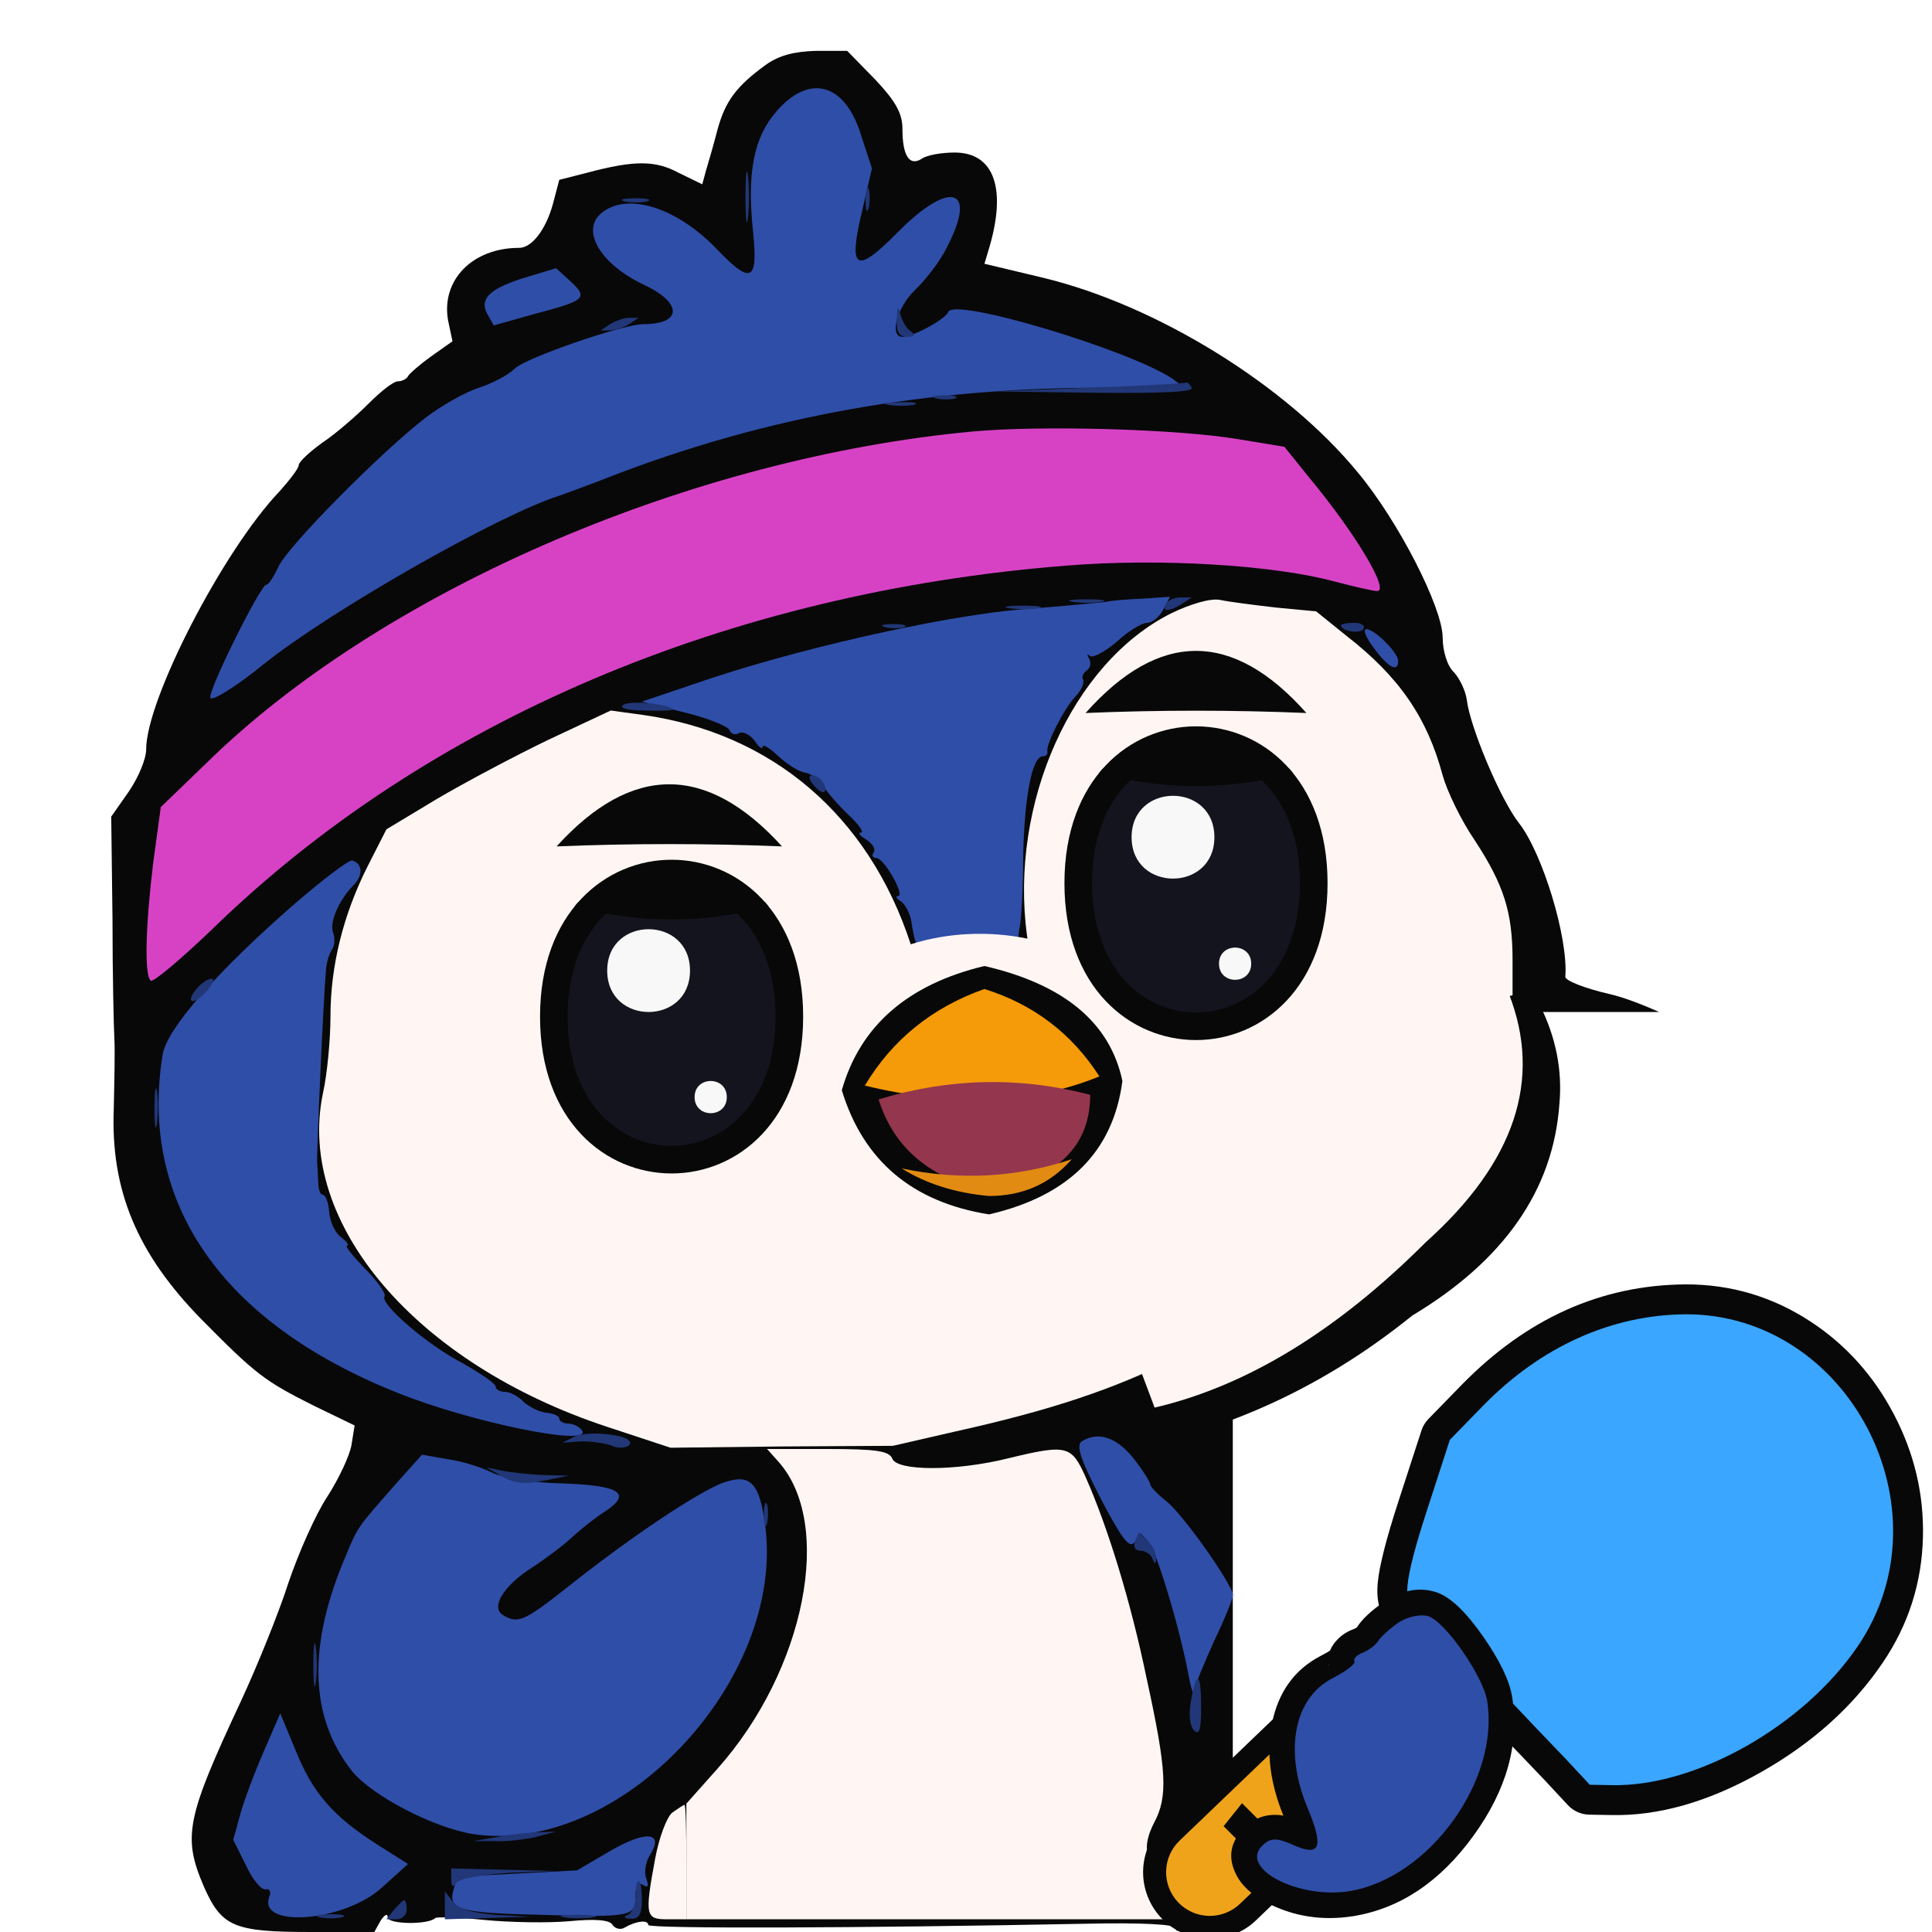
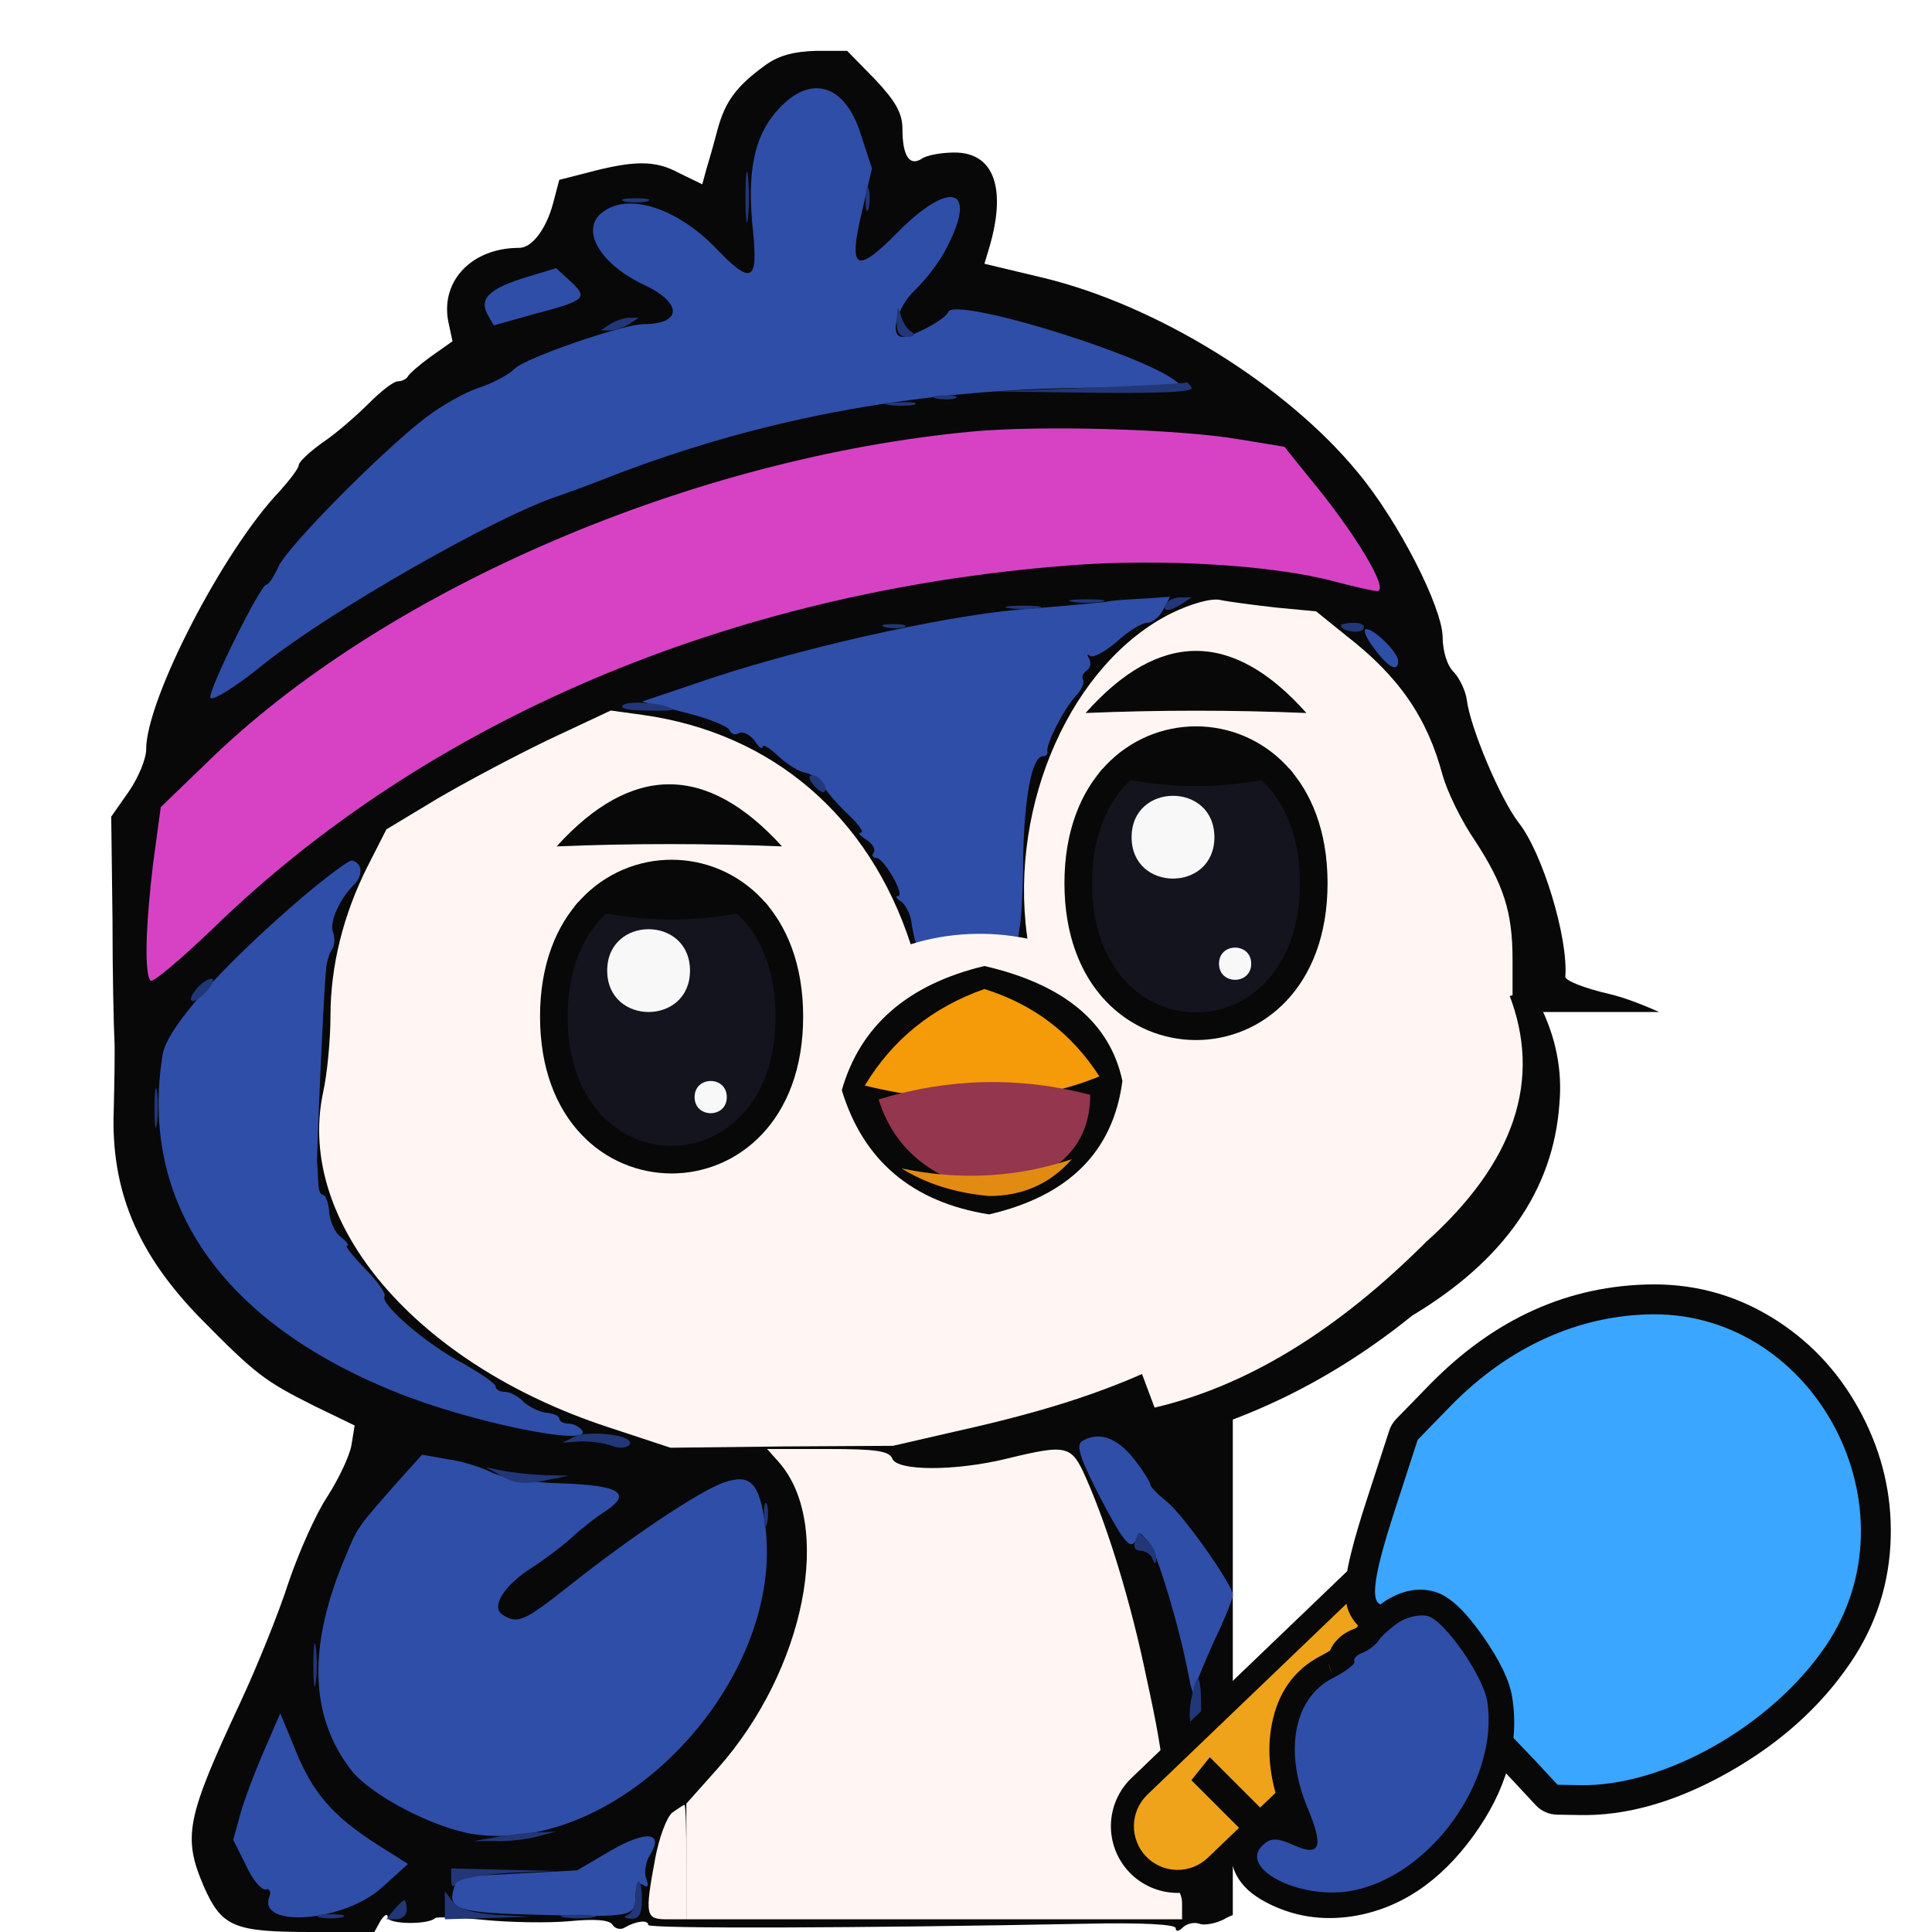
<svg xmlns="http://www.w3.org/2000/svg" viewBox="0 0 420 420" aria-hidden="true" class="sthings" data-character="pip">
  <g data-pip-part="body">
    <path fill="#080808" fill-rule="evenodd" d="M166.48 14.092C169.382 12.02 172.697 11.191 177.395 11.053H184.164L190.243 17.27C194.664 21.967 196.184 24.592 196.184 28.046C196.184 33.849 197.704 36.197 200.329 34.539C201.434 33.711 204.75 33.158 207.513 33.158C216.217 33.158 218.98 41.171 214.836 54.572L214.007 57.336L226.717 60.375C251.447 66.316 279.632 83.724 295.243 102.789C304.086 113.428 313.48 131.941 313.618 138.434C313.618 141.474 314.586 144.789 316.105 146.171C317.349 147.553 318.592 150.178 318.868 152.112C319.559 158.053 326.191 173.803 330.197 178.914C335.309 185.408 340.974 203.921 340.283 212.349C340.283 213.178 344.428 214.836 349.816 216.079C352.695 216.728 356.599 218.186 360.677 220H268V416.327C267.397 416.533 266.736 416.841 266.092 417.237C264.158 418.204 261.809 418.618 260.704 418.204C259.599 417.789 257.941 418.204 257.112 419.033C256.283 419.862 255.592 420 255.592 419.171C255.592 418.342 248.27 417.928 235.974 418.204C187.066 419.171 140.921 419.309 140.921 418.48C140.921 417.237 138.158 417.651 135.809 419.033C134.98 419.586 133.737 419.309 133.184 418.48C132.632 417.375 129.454 417.099 123.789 417.651C119.23 418.066 110.803 417.928 105.276 417.375C99.75 416.822 94.914 416.684 94.638 416.961C93.118 418.48 84.276 418.342 84.276 416.822C84.276 415.855 83.586 416.27 82.757 417.513L81.375 420H67.697C50.842 420 48.217 418.895 44.349 410.191C39.651 399.276 40.48 395.27 52.362 369.849C55.954 362.112 60.651 350.507 62.724 344.013C64.934 337.52 68.664 329.092 71.151 325.362C73.638 321.493 75.987 316.52 76.401 314.171L77.092 309.888L68.25 305.605C57.474 300.217 55.539 298.697 43.796 286.816C29.842 272.586 24.039 258.77 24.73 241.086C24.868 235.007 25.007 228.099 24.868 225.888C24.73 223.539 24.454 211.796 24.454 199.638L24.178 177.533L28.046 172.007C30.118 168.967 31.776 164.961 31.776 162.888C31.776 152.112 48.493 119.645 60.789 106.796C63 104.309 64.934 101.822 64.934 101.132C64.934 100.441 67.283 98.23 70.184 96.158C73.086 94.224 77.507 90.355 80.132 87.73C82.757 85.105 85.52 82.895 86.487 82.895C87.454 82.895 88.421 82.342 88.697 81.789C88.974 81.237 91.184 79.303 93.671 77.507L98.368 74.191L97.401 69.632C95.882 60.928 102.651 53.882 112.875 53.882C115.638 53.882 118.678 49.875 120.197 44.349L121.579 39.099L127.52 37.579C137.882 34.816 142.441 34.816 147.553 37.579L152.664 40.066L153.493 37.026C154.046 35.23 155.151 31.362 155.98 28.184C157.638 22.105 159.987 18.789 166.48 14.092Z" />
    <path fill="#080808" fill-rule="evenodd" d="M318 198Q341 218 339 240Q337 268 307 286Q281 307 250 314L247 301Q285 291 301 270Q322 247 318 223V198Z" />
    <path fill="#2f4ea8" fill-rule="evenodd" d="M168.829 24.178C163.855 29.842 162.336 37.579 163.717 50.428C164.822 61.342 163.303 62.033 155.428 53.743C146.862 45.039 136.5 41.862 130.974 46.145C126 49.875 130.421 57.474 140.23 62.033C148.382 65.901 148.243 70.461 139.954 70.461C135.533 70.461 114.257 77.783 111.908 80.132C110.526 81.513 107.072 83.309 104.171 84.276C101.132 85.243 96.02 88.145 92.566 90.77C83.171 97.954 62.447 118.816 60.513 123.237C59.546 125.309 58.441 127.105 57.888 127.105C56.645 127.105 45.178 150.178 45.73 151.697C46.007 152.526 51.257 149.349 57.336 144.375C71.842 132.77 108.454 111.908 121.579 107.763C123.513 107.072 128.487 105.276 132.632 103.618C166.618 90.493 201.296 84.276 240.118 84.276H257.526L254.901 82.342C245.645 76.125 207.237 64.52 206.132 67.836C205.579 69.355 198.533 73.224 196.184 73.224C193.283 73.224 194.941 66.868 198.947 63C201.296 60.789 204.474 56.645 205.855 53.743C212.625 40.757 206.546 38.961 195.079 50.566C185.961 59.822 184.303 58.717 187.48 45.592L189.553 36.612L187.204 29.428C183.75 18.099 176.013 15.888 168.829 24.178Z" />
    <path fill="#2f4ea8" fill-rule="evenodd" d="M114.947 60.099C106.105 62.724 103.895 65.072 106.243 68.803L107.349 70.737L116.191 68.25C127.243 65.349 127.934 64.796 124.066 61.204L120.888 58.303L114.947 60.099Z" />
    <path fill="#2f4ea8" fill-rule="evenodd" d="M240.395 130.836C239.289 130.974 230.862 131.803 221.743 132.493C204.474 134.013 172.421 141.197 151.007 148.658L139.539 152.526L148.796 154.875C153.908 156.118 158.329 157.914 158.605 158.743C158.882 159.572 159.849 159.849 160.539 159.434C161.368 158.882 162.888 159.572 163.993 160.954C164.961 162.474 165.789 163.026 165.789 162.336C165.789 161.645 167.309 162.612 169.243 164.408C171.178 166.204 173.803 167.862 175.184 168C176.428 168.276 178.224 169.52 178.914 170.763C179.743 172.145 182.092 174.908 184.441 177.118C186.651 179.191 187.895 180.987 187.204 180.987C186.375 180.987 186.928 181.678 188.309 182.507C189.553 183.336 190.382 184.441 189.967 185.27C189.414 185.961 189.691 186.513 190.52 186.513C192.178 186.513 196.875 194.803 195.217 194.803C194.526 194.803 194.941 195.355 195.77 195.908C196.737 196.461 197.842 198.533 198.118 200.329C198.395 202.263 198.809 204.059 198.947 204.474C199.224 204.888 199.224 205.579 199.086 206.132C199.086 206.822 199.638 207.237 200.467 207.237C201.296 207.237 201.711 208.066 201.296 209.171C200.053 212.211 203.921 212.901 209.171 210.691C211.934 209.586 215.664 208.618 217.599 208.618C219.947 208.618 221.053 207.789 221.191 206.132C221.191 204.888 221.467 202.539 221.743 201.158C222.02 199.638 222.434 192.868 222.434 185.961C222.711 173.112 224.368 164.408 226.717 164.408C227.408 164.408 227.822 163.993 227.684 163.303C227.408 161.783 231.138 154.322 233.763 151.421C235.145 150.039 235.836 148.243 235.421 147.691C235.145 147.138 235.421 146.309 236.25 145.757C237.079 145.204 237.217 144.099 236.803 143.27C236.25 142.303 236.25 142.026 236.941 142.579C237.493 143.132 240.118 141.75 242.743 139.539C245.23 137.191 248.27 135.395 249.375 135.395C250.48 135.395 252 134.151 252.829 132.632L254.349 129.73L248.408 130.145C245.092 130.283 241.5 130.559 240.395 130.836Z" />
    <path fill="#2f4ea8" fill-rule="evenodd" d="M298.697 140.921C301.737 145.066 303.947 146.309 303.947 143.684C303.947 141.888 298.836 136.776 297.039 136.776C296.211 136.776 296.901 138.572 298.697 140.921Z" />
    <path fill="#2f4ea8" fill-rule="evenodd" d="M64.243 196.322C47.388 210.967 36.336 223.539 35.368 229.204C30.118 261.395 48.217 287.507 86.211 302.704C102.237 309.197 128.763 314.586 126.553 310.993C126 310.164 124.618 309.474 123.513 309.474C122.408 309.474 121.579 308.921 121.579 308.368C121.579 307.816 120.336 307.263 118.816 307.125C117.296 306.987 115.086 305.882 113.842 304.776C112.737 303.533 110.803 302.566 109.697 302.566C108.592 302.566 107.763 302.013 107.763 301.461C107.763 300.77 104.447 298.559 100.579 296.349C92.842 292.342 82.618 283.5 83.586 281.842C84 281.289 82.066 278.526 79.303 275.763C76.678 273 74.882 270.789 75.434 270.789C75.987 270.789 75.434 269.961 74.191 268.993C72.947 268.164 71.704 265.678 71.566 263.467C71.428 261.395 70.737 259.737 70.184 259.737C69.632 259.737 69.217 258.632 69.217 257.25C69.079 256.007 69.079 253.934 68.941 252.829C68.803 250.895 70.322 216.77 70.875 210.691C71.013 209.171 71.566 207.237 72.257 206.27C72.809 205.441 72.809 203.783 72.395 202.678C71.566 200.467 73.776 195.493 76.954 192.316C79.026 190.243 78.75 187.618 76.539 187.066C75.849 186.928 70.322 191.072 64.243 196.322Z" />
    <path fill="#2f4ea8" fill-rule="evenodd" d="M235.145 313.342C233.901 314.309 234.868 317.211 239.289 325.776C243.849 334.48 245.507 336.691 246.612 335.309L247.993 333.375L249.651 335.171C251.309 336.829 256.421 353.684 258.355 364.046C258.908 367.086 259.461 368.743 259.599 367.776C259.599 366.671 261.671 361.836 263.882 356.862C266.23 352.026 268.026 347.467 268.026 346.776C268.026 344.566 257.112 329.092 253.52 326.329C251.586 324.809 250.066 323.151 250.066 322.737C250.066 322.184 248.408 319.559 246.336 316.934C242.605 312.375 238.737 311.132 235.145 313.342Z" />
    <path fill="#2f4ea8" fill-rule="evenodd" d="M85.796 322.875C77.921 331.855 77.783 331.855 75.296 337.934C66.73 357.829 67.283 373.303 76.539 385.046C80.961 390.434 94.224 397.342 102.928 398.724C134.842 403.421 170.763 365.289 166.342 331.579C165.099 322.322 163.164 320.25 157.224 322.322C151.974 324.257 137.329 333.928 123.789 344.704C113.98 352.441 112.599 353.132 109.283 351.059C106.658 349.401 109.421 344.704 115.776 340.697C118.539 338.901 122.408 336 124.342 334.204C126.276 332.408 129.592 329.783 131.803 328.401C137.467 324.533 134.566 322.875 121.717 322.461C115.5 322.322 109.145 321.217 106.934 320.112C104.724 319.007 100.441 317.625 97.263 317.211L91.737 316.243L85.796 322.875Z" />
    <path fill="#2f4ea8" fill-rule="evenodd" d="M57.336 380.763C55.401 385.184 53.053 391.401 52.224 394.441L50.704 399.967L53.467 405.493C54.849 408.533 56.783 410.882 57.75 410.743C58.579 410.467 58.993 411.296 58.579 412.263C55.816 419.309 74.882 417.789 83.033 410.329L88.697 405.217L81.928 400.934C72.395 394.855 67.974 389.743 64.243 380.487L60.928 372.474L57.336 380.763Z" />
    <path fill="#2f4ea8" fill-rule="evenodd" d="M132.77 402.316 125.447 406.599 112.461 407.289 99.474 407.98 98.645 410.605C97.263 415.164 99.612 415.855 117.572 416.27C137.467 416.822 138.158 416.684 138.158 412.125C138.158 409.914 138.711 409.086 139.816 409.776C140.921 410.467 141.059 410.053 140.507 408.395C139.954 407.151 140.368 404.803 141.197 403.421C144.513 398.309 140.645 397.757 132.77 402.316Z" />
    <path fill="#213777" fill-rule="evenodd" d="M162.059 42.829C162.059 47.803 162.336 49.737 162.612 47.25C162.888 44.901 162.888 40.757 162.612 38.27C162.336 35.921 162.059 37.855 162.059 42.829Z" />
    <path fill="#213777" fill-rule="evenodd" d="M188.171 43.52C188.171 45.73 188.447 46.559 188.862 45.178C189.138 43.934 189.138 42 188.862 41.033C188.447 40.204 188.171 41.171 188.171 43.52Z" />
    <path fill="#213777" fill-rule="evenodd" d="M135.809 43.796C137.053 44.072 139.263 44.072 140.645 43.796C141.888 43.382 140.783 43.105 138.158 43.105C135.533 43.105 134.428 43.382 135.809 43.796Z" />
    <path fill="#213777" fill-rule="evenodd" d="M194.941 69.355C194.803 72.257 195.493 73.224 197.289 73.224C198.809 73.224 199.086 72.809 198.118 72.118C197.151 71.566 196.184 69.908 195.77 68.388C195.217 66.316 195.079 66.454 194.941 69.355Z" />
    <path fill="#213777" fill-rule="evenodd" d="M132.632 70.461 130.559 71.842H132.632C133.737 71.842 135.671 71.151 136.776 70.461L138.849 69.079H136.776C135.671 69.079 133.737 69.77 132.632 70.461Z" />
    <path fill="#213777" fill-rule="evenodd" d="M236.941 84.276 216.217 85.105 238.046 85.382C252.276 85.52 259.599 85.243 259.046 84.276C258.632 83.447 258.079 83.033 257.941 83.171C257.803 83.309 248.408 83.862 236.941 84.276Z" />
    <path fill="#213777" fill-rule="evenodd" d="M203.507 86.625C204.75 86.901 206.684 86.901 207.651 86.625C208.48 86.211 207.513 85.934 205.164 85.934C202.954 85.934 202.125 86.211 203.507 86.625Z" />
    <path fill="#213777" fill-rule="evenodd" d="M193.145 88.007C194.803 88.283 197.289 88.283 198.671 88.007C199.914 87.592 198.533 87.316 195.493 87.454C192.454 87.454 191.349 87.73 193.145 88.007Z" />
    <path fill="#213777" fill-rule="evenodd" d="M233.211 130.836C234.868 131.112 237.632 131.112 239.428 130.836C241.086 130.559 239.704 130.283 236.25 130.283C232.796 130.283 231.414 130.559 233.211 130.836Z" />
    <path fill="#213777" fill-rule="evenodd" d="M253.52 131.25C252.414 133.046 254.211 133.046 256.974 131.25L259.046 129.868H256.697C255.454 129.868 253.934 130.421 253.52 131.25Z" />
    <path fill="#213777" fill-rule="evenodd" d="M219.395 132.217C221.053 132.493 223.816 132.493 225.612 132.217C227.27 131.941 225.888 131.664 222.434 131.664C218.98 131.664 217.599 131.941 219.395 132.217Z" />
    <path fill="#213777" fill-rule="evenodd" d="M192.454 136.362C193.697 136.638 195.632 136.638 196.599 136.362C197.428 135.947 196.461 135.671 194.112 135.671C191.901 135.671 191.072 135.947 192.454 136.362Z" />
    <path fill="#213777" fill-rule="evenodd" d="M291.513 135.947C291.513 137.191 295.658 137.882 296.349 136.776C296.901 135.947 295.934 135.395 294.414 135.395C292.757 135.395 291.513 135.671 291.513 135.947Z" />
    <path fill="#213777" fill-rule="evenodd" d="M135.533 153.217C134.428 153.908 136.362 154.461 140.23 154.461C143.822 154.599 146.586 154.461 146.309 154.184C144.789 152.941 137.053 152.25 135.533 153.217Z" />
    <path fill="#213777" fill-rule="evenodd" d="M176.842 170.625C177.809 171.868 178.914 172.421 179.191 172.145C180.158 171.178 178.224 168.553 176.566 168.553C175.737 168.553 175.737 169.382 176.842 170.625Z" />
    <path fill="#213777" fill-rule="evenodd" d="M42.829 214.836C40.066 218.151 42 218.704 44.901 215.526C46.283 214.007 46.697 212.763 46.007 212.763C45.178 212.763 43.796 213.73 42.829 214.836Z" />
    <path fill="#213777" fill-rule="evenodd" d="M33.572 241.086C33.572 244.816 33.849 246.336 34.125 244.125C34.401 242.053 34.401 239.013 34.125 237.217C33.849 235.559 33.572 237.217 33.572 241.086Z" />
    <path fill="#213777" fill-rule="evenodd" d="M125.033 312.237 122.27 313.618 126.414 313.342C128.763 313.342 131.664 313.757 133.046 314.309C135.257 315.276 138.02 314.309 136.638 313.066C135.118 311.684 127.52 311.132 125.033 312.237Z" />
    <path fill="#213777" fill-rule="evenodd" d="M109.145 320.941C111.632 322.461 114.118 322.737 118.125 321.908L123.651 320.803L118.125 320.664C115.086 320.526 111.079 320.112 109.145 319.697L105.691 319.007L109.145 320.941Z" />
    <path fill="#213777" fill-rule="evenodd" d="M166.066 329.507C166.066 331.717 166.342 332.546 166.757 331.164C167.033 329.921 167.033 327.987 166.757 327.02C166.342 326.191 166.066 327.158 166.066 329.507Z" />
    <path fill="#213777" fill-rule="evenodd" d="M246.75 335.033C246.336 336.276 246.75 337.105 247.855 337.105C248.961 337.105 250.204 337.934 250.48 338.763C251.033 340.145 251.309 340.145 251.309 338.763C251.447 337.796 250.618 336 249.513 335.033L247.579 333.099L246.75 335.033Z" />
    <path fill="#213777" fill-rule="evenodd" d="M68.112 361.974C68.112 366.118 68.388 367.914 68.664 365.704C68.941 363.632 68.941 360.316 68.664 358.105C68.388 356.033 68.112 357.829 68.112 361.974Z" />
    <path fill="#213777" fill-rule="evenodd" d="M258.908 369.711C258.355 372.75 258.632 375.237 259.599 376.204C260.704 377.309 261.118 376.066 261.118 371.23C261.118 363.493 260.151 362.803 258.908 369.711Z" />
    <path fill="#213777" fill-rule="evenodd" d="M281.98 379.934C281.98 381.868 282.533 384.355 283.224 385.461L284.605 387.533L284.467 385.461C284.329 384.355 283.776 381.868 283.224 379.934L282.118 376.48L281.98 379.934Z" />
    <path fill="#213777" fill-rule="evenodd" d="M108.454 399.276 102.928 400.243H107.763C110.388 400.382 114.533 399.829 116.743 399.276L120.888 398.171L117.434 398.309C115.5 398.309 111.493 398.724 108.454 399.276Z" />
    <path fill="#213777" fill-rule="evenodd" d="M98.092 408.533C98.092 410.191 98.507 410.467 99.197 409.362C99.75 408.395 104.586 407.566 110.526 407.151L120.888 406.737L109.559 406.461L98.092 406.184V408.533Z" />
    <path fill="#213777" fill-rule="evenodd" d="M138.158 412.263C138.158 414.059 137.329 415.993 136.5 416.27C135.395 416.684 135.671 417.099 137.191 417.099C138.849 417.237 139.539 416.132 139.539 413.092C139.539 410.743 139.263 408.947 138.849 408.947C138.434 408.947 138.158 410.467 138.158 412.263Z" />
    <path fill="#213777" fill-rule="evenodd" d="M291.237 409.914C292.895 410.191 295.382 410.191 296.763 409.914C298.007 409.5 296.625 409.224 293.586 409.362C290.546 409.362 289.441 409.638 291.237 409.914Z" />
    <path fill="#213777" fill-rule="evenodd" d="M96.711 414.197V417.237L106.105 416.961L115.362 416.684L107.763 416.27C102.789 415.855 99.612 415.026 98.507 413.507L96.711 411.158V414.197Z" />
    <path fill="#213777" fill-rule="evenodd" d="M85.658 415.164 84 417.237H86.211C87.454 417.237 88.421 416.27 88.421 415.164C88.421 414.059 88.145 413.092 87.868 413.092C87.592 413.092 86.625 414.059 85.658 415.164Z" />
    <path fill="#213777" fill-rule="evenodd" d="M69.493 416.822C70.737 417.099 72.947 417.099 74.329 416.822C75.572 416.408 74.467 416.132 71.842 416.132C69.217 416.132 68.112 416.408 69.493 416.822Z" />
    <path fill="#213777" fill-rule="evenodd" d="M122.684 416.822C124.342 417.099 127.105 417.099 128.901 416.822C130.559 416.546 129.178 416.27 125.724 416.27C122.27 416.27 120.888 416.546 122.684 416.822Z" />
    <path fill="#fff6f3" fill-rule="evenodd" d="M254.625 133.322C258.908 131.25 263.191 130.007 265.263 130.421C267.197 130.836 272.586 131.526 277.421 132.079L286.125 132.908L292.618 138.158C304.224 147.138 310.303 156.118 313.618 168.553C314.586 172.007 317.625 178.362 320.664 182.783C326.882 192.316 328.816 198.257 328.816 208.618V216.355L323.013 217.875C319.697 218.842 315.967 219.947 314.586 220.362C312.789 221.191 312.375 220.776 313.066 219.257C314.309 215.941 311.408 211.934 305.882 209.309L300.77 206.961L295.52 208.48C289.855 210.138 284.191 216.493 282.809 222.434C281.842 226.303 285.849 234.454 289.441 235.697C290.961 236.25 289.993 238.184 285.849 243.572C276.868 254.763 272.033 265.954 268.855 281.842L267.336 289.441L255.592 295.243C242.467 301.875 228.513 306.572 207.928 311.132L194.112 314.309L169.934 314.447L145.757 314.724L131.941 310.164C90.493 296.487 64.382 265.954 70.184 237.77C71.151 233.487 71.842 225.888 71.842 220.914C71.842 210 74.605 198.809 79.993 188.171L84 180.296L94.776 173.803C100.855 170.211 111.77 164.408 119.23 160.816L132.77 154.461L139.816 155.428C167.854 159.394 188.852 177.307 197.983 205.279C206.001 202.726 215.018 202.319 223.355 204.057L223.263 203.368C219.395 174.632 233.072 144.099 254.625 133.322Z" />
    <path fill="#fff6f3" fill-rule="evenodd" d="M273 208Q310 195 328 216Q339 244 310 270Q281 299 251 306L245 290Q264 265 267 241L273 208Z" />
    <path fill="#fff6f3" fill-rule="evenodd" d="M146.171 394.026C144.928 394.993 143.27 399.553 142.441 403.974C140.092 416.546 140.368 417.237 145.066 417.237H149.211V404.803C149.211 397.895 149.072 392.368 148.796 392.368C148.52 392.368 147.414 393.197 146.171 394.026Z" />
    <path fill="#fff6f3" fill-rule="evenodd" d="M169.105 317.625C181.401 331.164 175.046 363.079 155.98 384.493L149.211 392.092V404.664V417.237H203.092H256.974V413.783C256.974 411.711 255.73 409.5 253.52 408.118C248.961 405.079 248.132 401.625 250.895 396.237C253.934 390.572 253.658 384.908 249.237 364.737C245.783 348.02 240.809 331.993 236.112 321.355C232.934 314.171 232.105 313.895 218.98 317.072C207.789 319.836 194.941 319.836 193.974 317.072C193.283 315.414 190.382 315 179.882 315H166.757L169.105 317.625Z" />
    <path fill="#d742c5" fill-rule="evenodd" d="M211.382 93.809C150.868 99.474 85.243 127.52 46.836 163.993L34.954 175.461L33.296 187.618C31.638 201.434 31.362 211.796 32.743 213.178C33.158 213.73 39.237 208.618 46.145 201.987C92.704 156.671 158.329 128.763 231.829 122.961C252.138 121.303 276.868 122.822 290.132 126.414C294.276 127.52 298.559 128.487 299.388 128.487C302.151 128.487 294.691 115.914 284.329 103.48L279.217 97.125L269.132 95.467C256.007 93.257 226.303 92.428 211.382 93.809Z" />
  </g>
  <g data-pip-part="racket">
-     <path fill="#080808" fill-rule="evenodd" d="M346.036 347.466 273.036 417.466Q272.005 418.454 270.801 419.223Q269.597 419.991 268.267 420.51Q266.936 421.028 265.53 421.278Q264.124 421.527 262.696 421.497Q261.268 421.467 259.873 421.159Q258.479 420.851 257.171 420.277Q255.864 419.703 254.693 418.885Q253.523 418.067 252.534 417.036Q251.546 416.005 250.777 414.801Q250.009 413.597 249.49 412.267Q248.972 410.936 248.722 409.53Q248.473 408.124 248.503 406.696Q248.533 405.268 248.841 403.873Q249.149 402.479 249.723 401.171Q250.297 399.864 251.115 398.693Q251.934 397.523 252.964 396.534L325.964 326.534Q326.995 325.546 328.199 324.777Q329.403 324.009 330.733 323.49Q332.064 322.972 333.47 322.722Q334.876 322.473 336.304 322.503Q337.732 322.533 339.126 322.841Q340.521 323.149 341.829 323.723Q343.136 324.297 344.307 325.115Q345.477 325.934 346.466 326.964Q347.454 327.995 348.223 329.199Q348.991 330.403 349.51 331.733Q350.028 333.064 350.278 334.47Q350.527 335.876 350.497 337.304Q350.467 338.732 350.159 340.126Q349.851 341.521 349.277 342.828Q348.703 344.136 347.885 345.307Q347.067 346.477 346.036 347.466Z" />
-     <path fill="#efa31b" fill-rule="evenodd" d="M342.575 343.857 269.575 413.857Q268.9 414.505 268.111 415.008Q267.322 415.511 266.451 415.851Q265.579 416.191 264.657 416.354Q263.736 416.517 262.801 416.498Q261.865 416.478 260.952 416.276Q260.038 416.075 259.181 415.699Q258.324 415.323 257.558 414.786Q256.791 414.25 256.143 413.575Q255.495 412.9 254.992 412.111Q254.489 411.322 254.149 410.451Q253.809 409.579 253.646 408.657Q253.482 407.736 253.502 406.801Q253.522 405.865 253.723 404.952Q253.925 404.038 254.301 403.181Q254.677 402.324 255.213 401.558Q255.75 400.791 256.425 400.143L329.425 330.143Q330.1 329.495 330.889 328.992Q331.678 328.489 332.549 328.149Q333.421 327.809 334.342 327.646Q335.264 327.482 336.199 327.502Q337.135 327.522 338.048 327.723Q338.962 327.925 339.819 328.301Q340.676 328.677 341.442 329.213Q342.209 329.75 342.857 330.425Q343.505 331.1 344.008 331.889Q344.511 332.678 344.851 333.549Q345.191 334.421 345.354 335.342Q345.517 336.264 345.498 337.199Q345.478 338.135 345.276 339.048Q345.075 339.962 344.699 340.819Q344.323 341.675 343.786 342.442Q343.25 343.209 342.575 343.857Z" />
-     <path fill="#080808" fill-rule="evenodd" d="M320 344 333 357 329 362 316 349 320 344Z" />
-     <path fill="#080808" fill-rule="evenodd" d="M270 392 283 405 279 410 266 397 270 392Z" />
+     <path fill="#080808" fill-rule="evenodd" d="M339.036 337.466 266.036 407.466Q265.005 408.454 263.801 409.223Q262.597 409.991 261.267 410.51Q259.936 411.028 258.53 411.278Q257.124 411.527 255.696 411.497Q254.268 411.467 252.873 411.159Q251.479 410.851 250.171 410.277Q248.864 409.703 247.693 408.885Q246.523 408.066 245.534 407.036Q244.546 406.005 243.777 404.801Q243.009 403.597 242.49 402.267Q241.972 400.936 241.722 399.53Q241.473 398.124 241.503 396.696Q241.533 395.268 241.841 393.873Q242.149 392.479 242.723 391.171Q243.297 389.864 244.115 388.693Q244.934 387.523 245.964 386.534L318.964 316.534Q319.995 315.546 321.199 314.777Q322.403 314.009 323.733 313.49Q325.064 312.972 326.47 312.722Q327.876 312.473 329.304 312.503Q330.732 312.533 332.126 312.841Q333.521 313.149 334.829 313.723Q336.136 314.297 337.307 315.115Q338.477 315.934 339.466 316.964Q340.454 317.995 341.223 319.199Q341.991 320.403 342.51 321.733Q343.028 323.064 343.278 324.47Q343.527 325.876 343.497 327.304Q343.467 328.732 343.159 330.126Q342.851 331.521 342.277 332.829Q341.703 334.136 340.885 335.307Q340.067 336.477 339.036 337.466Z" />
+     <path fill="#efa31b" fill-rule="evenodd" d="M335.575 333.857 262.575 403.857Q261.9 404.505 261.111 405.008Q260.322 405.511 259.451 405.851Q258.579 406.191 257.657 406.354Q256.736 406.517 255.801 406.498Q254.865 406.478 253.952 406.276Q253.038 406.075 252.181 405.699Q251.324 405.323 250.558 404.786Q249.791 404.25 249.143 403.575Q248.495 402.9 247.992 402.111Q247.489 401.322 247.149 400.451Q246.809 399.579 246.646 398.657Q246.482 397.736 246.502 396.801Q246.522 395.865 246.723 394.952Q246.925 394.038 247.301 393.181Q247.677 392.324 248.213 391.558Q248.75 390.791 249.425 390.143L322.425 320.143Q323.1 319.495 323.889 318.992Q324.678 318.489 325.549 318.149Q326.421 317.809 327.342 317.646Q328.264 317.482 329.199 317.502Q330.135 317.522 331.048 317.723Q331.962 317.925 332.819 318.301Q333.676 318.677 334.442 319.213Q335.209 319.75 335.857 320.425Q336.505 321.1 337.008 321.889Q337.511 322.678 337.851 323.549Q338.191 324.421 338.354 325.342Q338.517 326.264 338.498 327.199Q338.478 328.135 338.276 329.048Q338.075 329.962 337.699 330.819Q337.323 331.675 336.786 332.442Q336.25 333.209 335.575 333.857Z" />
+     <path fill="#080808" fill-rule="evenodd" d="M313 334 326 347 322 352 309 339 313 334Z" />
+     <path fill="#080808" fill-rule="evenodd" d="M263 382 276 395 272 400 259 387 263 382Z" />
    <g data-pip-part="blade">
-       <path fill="#080808" fill-rule="evenodd" d="M366.395 279.215Q381.219 279.169 393.634 287.321Q405.175 294.899 411.775 307.574Q418.367 320.233 418.031 334.14Q417.671 349.078 409.309 361.425Q399.589 375.789 382.725 385.309Q365.638 394.954 350.17 394.573L345.49 394.49Q344.167 394.467 342.958 393.928Q341.749 393.389 340.847 392.42L335.673 386.86L325.94 376.679L321.208 371.674Q312.815 362.747 310.923 361.282Q307.833 359.176 305.654 355.242Q302.518 354.577 300.664 351.29Q299.09 348.502 299.513 344.042Q300.024 338.642 303.975 326.483L309.009 310.992Q309.477 309.55 310.535 308.464L317.803 301.006Q338.928 279.424 366.367 279.216ZM308.367 355.354Q309.302 355.311 310.369 354.947Q309.999 355.073 309.616 355.154Q308.974 355.291 308.367 355.354Z" />
-       <path fill="#3aa6ff" fill-rule="evenodd" d="M366.416 285.715C350.295 285.838 334.973 292.757 322.448 305.553L315.19 313L310.157 328.492C305.2 343.747 304.615 349.571 308.266 348.796C308.855 348.595 310.161 349.804 311.04 351.527C311.838 353.094 313.505 355.205 314.691 355.982C315.956 356.916 320.988 361.951 325.944 367.222C330.899 372.492 337.439 379.324 340.372 382.369L345.605 387.991L350.285 388.074C368.573 388.525 392.104 375.252 403.925 357.782C424.029 328.099 401.883 285.603 366.416 285.715Z" />
+       <path fill="#080808" fill-rule="evenodd" d="M359.395 279.215Q374.219 279.169 386.634 287.321Q398.175 294.899 404.775 307.574Q411.367 320.233 411.031 334.14Q410.671 349.078 402.309 361.425Q392.589 375.789 375.725 385.309Q358.638 394.954 343.17 394.573L338.49 394.49Q337.167 394.467 335.958 393.928Q334.749 393.389 333.847 392.42L328.673 386.86L318.94 376.679L314.208 371.674Q305.815 362.747 303.923 361.282Q300.833 359.176 298.654 355.242Q295.518 354.577 293.664 351.29Q292.09 348.502 292.513 344.042Q293.024 338.642 296.975 326.483L302.009 310.992Q302.477 309.55 303.535 308.464L310.803 301.006Q331.928 279.424 359.367 279.216ZM301.367 355.354Q302.302 355.311 303.369 354.947Q302.999 355.073 302.616 355.154Q301.974 355.291 301.367 355.354Z" />
+       <path fill="#3aa6ff" fill-rule="evenodd" d="M359.416 285.715C343.295 285.838 327.973 292.757 315.448 305.553L308.19 313L303.157 328.492C298.2 343.747 297.615 349.571 301.266 348.796C301.855 348.595 303.161 349.804 304.04 351.527C304.838 353.094 306.505 355.205 307.691 355.982C308.956 356.916 313.988 361.951 318.944 367.222C323.899 372.492 330.439 379.324 333.372 382.369L338.605 387.991L343.285 388.074C361.573 388.525 385.104 375.252 396.925 357.782C417.029 328.099 394.883 285.603 359.416 285.715Z" />
    </g>
+   </g>
+   <g data-pip-part="flipper">
    <path fill="#080808" fill-rule="evenodd" d="M301.048 348.098Q301.153 348.025 301.262 347.958Q306.97 344.424 312.226 346.132Q316.748 347.601 322.48 355.852Q327.869 363.611 328.722 368.87Q331.183 384.109 320.285 399.118Q309.407 414.1 294.135 416.565Q283.968 418.153 275.198 413.531Q270.535 411.074 268.756 407.573Q265.863 401.88 270.558 397.312Q273.975 393.889 278.992 394.689Q274.676 384.084 276.49 374.796Q278.506 364.47 287.074 359.99Q288.285 359.373 289.142 358.818Q289.665 357.479 290.942 356.222Q292.337 354.85 294.353 354.117Q294.916 353.875 294.982 353.77Q296.642 351.118 301.048 348.098ZM288.85 361.575Q288.97 362.887 289.937 364.261Q289.712 363.942 289.535 363.594Q289.01 362.564 288.85 361.575Z" />
    <path fill="#2f4ea8" fill-rule="evenodd" d="M304.158 352.634C302.289 353.915 300.249 355.722 299.644 356.688C299.04 357.654 297.519 358.758 296.343 359.247C295.036 359.694 294.169 360.574 294.435 361.097C294.833 361.662 292.53 363.383 289.57 364.891C281.346 369.191 279.116 380.524 284.146 392.763C287.839 401.517 287.113 403.75 281.151 401.087C277.6 399.497 276.158 399.465 274.423 401.225C269.349 406.114 282.114 412.876 293.286 411.131C310.61 408.334 326.089 387.071 323.293 369.747C322.422 364.379 314.206 352.558 310.527 351.362C308.95 350.85 306.158 351.396 304.158 352.634Z" />
  </g>
  <g class="sthings-face" data-face="surprised">
    <path fill="#080808" fill-rule="evenodd" d="M117.4 221C117.4 175.534 174.6 175.534 174.6 221C174.6 266.466 117.4 266.466 117.4 221Z" />
    <path fill="#14141f" fill-rule="evenodd" d="M123.4 221C123.4 183.534 168.6 183.534 168.6 221C168.6 258.466 123.4 258.466 123.4 221Z" />
    <path fill="#f8f8f8" fill-rule="evenodd" d="M132 211C132 199 150 199 150 211C150 223 132 223 132 211Z" />
    <path fill="#f8f8f8" fill-rule="evenodd" d="M151 238.5C151 233.833 158 233.833 158 238.5C158 243.167 151 243.167 151 238.5Z" />
    <path fill="#080808" fill-rule="evenodd" d="M166.33 196.158C166.583 196.446 166.833 196.742 167.077 197.043Q146 202.757 124.923 197.043C125.167 196.742 125.417 196.446 125.67 196.158Q146 184.642 166.33 196.158Z" />
    <path fill="#080808" fill-rule="evenodd" d="M231.4 192C231.4 146.534 288.6 146.534 288.6 192C288.6 237.466 231.4 237.466 231.4 192Z" />
    <path fill="#14141f" fill-rule="evenodd" d="M237.4 192C237.4 154.534 282.6 154.534 282.6 192C282.6 229.466 237.4 229.466 237.4 192Z" />
    <path fill="#f8f8f8" fill-rule="evenodd" d="M246 182C246 170 264 170 264 182C264 194 246 194 246 182Z" />
    <path fill="#f8f8f8" fill-rule="evenodd" d="M265 209.5C265 204.833 272 204.833 272 209.5C272 214.167 265 214.167 265 209.5Z" />
    <path fill="#080808" fill-rule="evenodd" d="M280.33 167.158C280.583 167.446 280.833 167.742 281.077 168.043Q260 173.757 238.923 168.043C239.167 167.742 239.417 167.446 239.67 167.158Q260 155.642 280.33 167.158Z" />
    <path fill="#080808" fill-rule="evenodd" d="M121 184Q145.5 157 170 184Q145.5 183 121 184Z" />
    <path fill="#080808" fill-rule="evenodd" d="M236 155Q260 128 284 155Q260 154 236 155Z" />
    <g data-pip-part="beak">
      <path fill="#080808" fill-rule="evenodd" d="M183 237Q189 216 214 210Q240 216 244 235Q241 258 215 264Q190 260 183 237Z" />
      <path fill="#f59a08" fill-rule="evenodd" d="M188 236Q197 221 214 215Q230 220 239 234Q217 243 188 236Z" />
      <path fill="#94364e" fill-rule="evenodd" d="M191 239Q214 232 237 238Q237 255 215 259Q196 255 191 239Z" />
      <path fill="#e28b13" fill-rule="evenodd" d="M196 254Q215 258 233 252Q226 260 215 260Q204 259 196 254Z" />
    </g>
  </g>
</svg>
